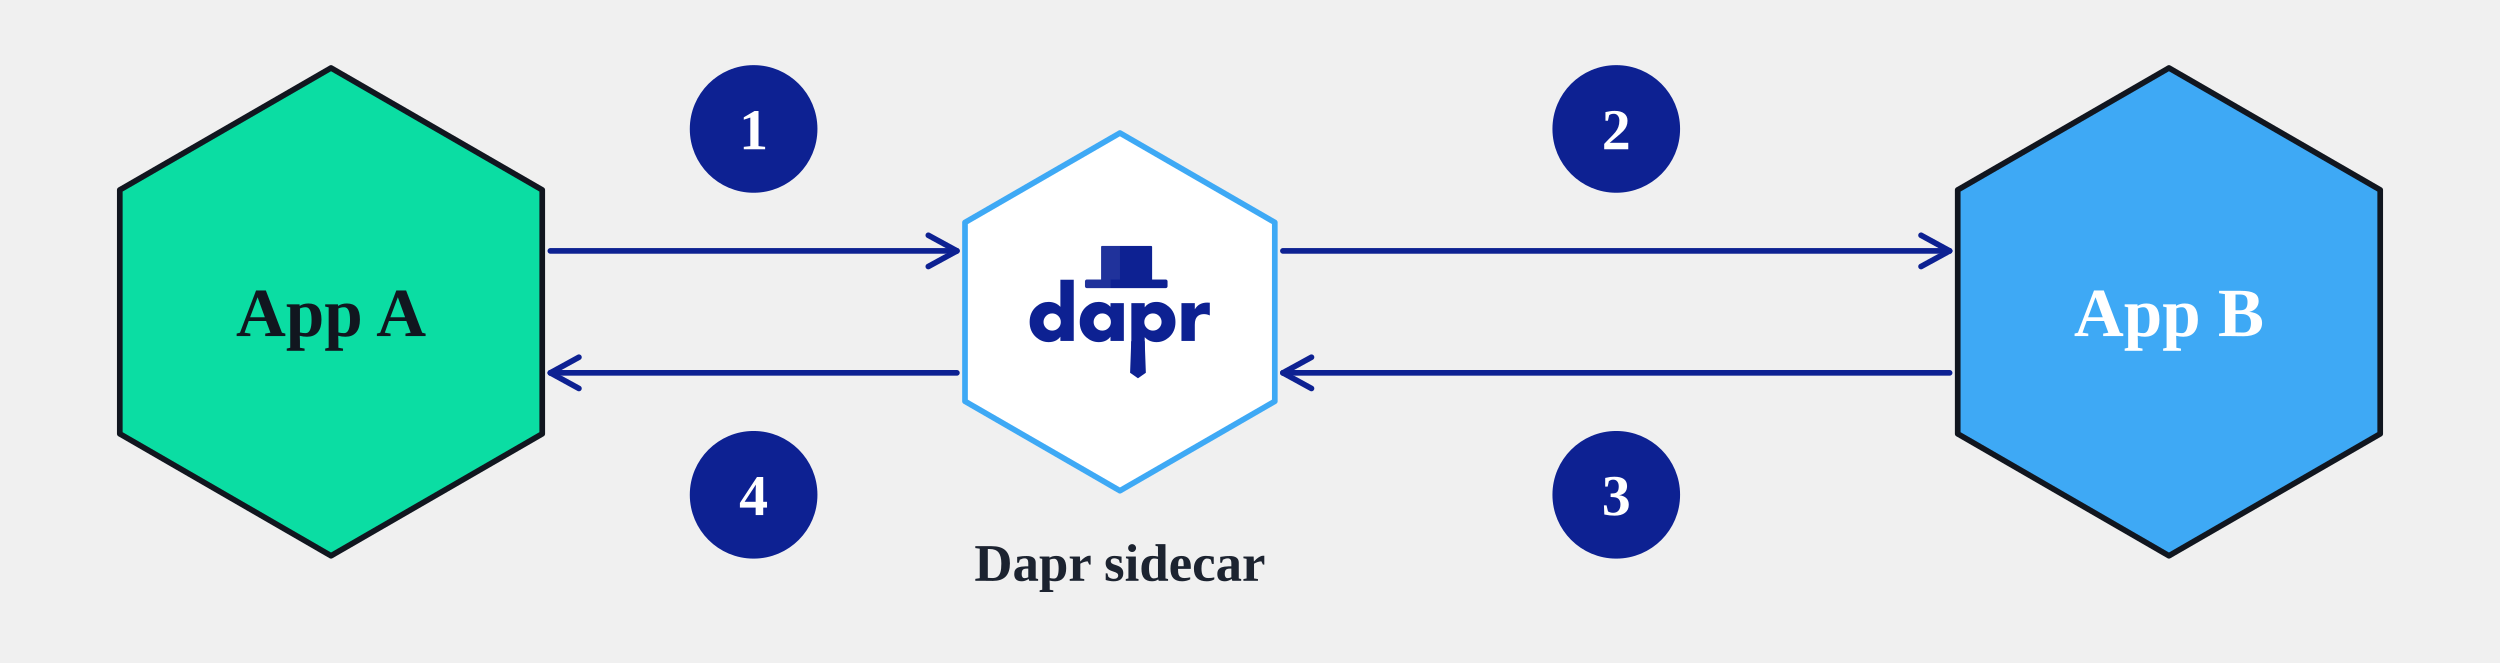
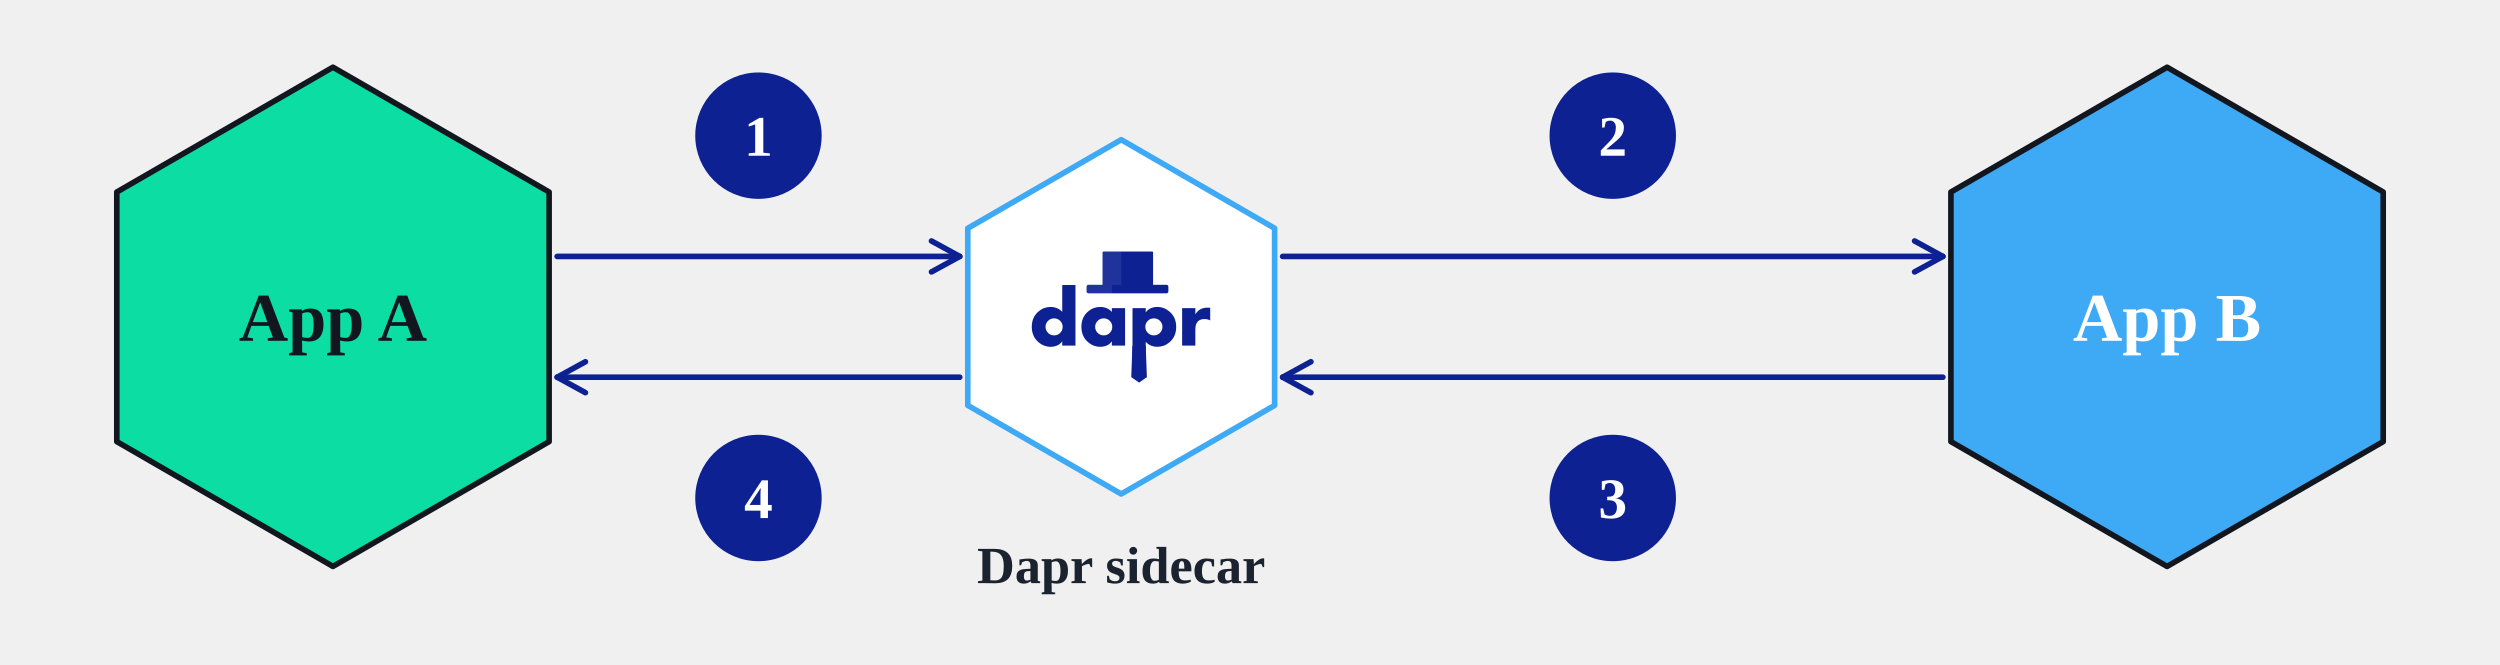
- <svg xmlns="http://www.w3.org/2000/svg" viewBox="-0.47 -2.72 615 163" role="img" aria-labelledby="service-invocation-non-dapr-endpoint-title service-invocation-non-dapr-endpoint-desc">
+ <svg xmlns="http://www.w3.org/2000/svg" viewBox="-0.01 -2.7 621 165" role="img" aria-labelledby="service-invocation-non-dapr-endpoint-title service-invocation-non-dapr-endpoint-desc">
  <g class="d-arrow">
-     <line x1="134.92" y1="59" x2="234.92" y2="59" stroke="#0D2192" stroke-width="1.4" stroke-linecap="round" stroke-linejoin="round" fill="none" />
-     <polyline points="227.9,62.84 234.92,59 227.9,55.16" stroke="#0D2192" stroke-width="1.4" stroke-linecap="round" stroke-linejoin="round" fill="none" />
+     <line x1="138.39" y1="61" x2="238.39" y2="61" stroke="#0D2192" stroke-width="1.4" stroke-linecap="round" stroke-linejoin="round" fill="none" />
+     <polyline points="231.37,64.84 238.39,61 231.37,57.16" stroke="#0D2192" stroke-width="1.4" stroke-linecap="round" stroke-linejoin="round" fill="none" />
  </g>
  <g class="d-step">
-     <circle cx="184.92" cy="29" r="15" fill="#0d2192" stroke="#0d2192" stroke-width="1.4" stroke-linejoin="round" stroke-linecap="round" />
+     <circle cx="188.39" cy="31" r="15" fill="#0d2192" stroke="#0d2192" stroke-width="1.4" stroke-linejoin="round" stroke-linecap="round" />
    <g class="d-on-fill">
-       <text x="184.92" y="33.99" text-anchor="middle" font-size="14.25" font-weight="600" fill="#ffffff">1</text>
+       <text x="188.39" y="35.99" text-anchor="middle" font-size="14.25" font-weight="600" fill="#ffffff">1</text>
    </g>
  </g>
  <g class="d-arrow">
-     <line x1="315.13" y1="59" x2="479.13" y2="59" stroke="#0D2192" stroke-width="1.4" stroke-linecap="round" stroke-linejoin="round" fill="none" />
-     <polyline points="472.11,62.84 479.13,59 472.11,55.16" stroke="#0D2192" stroke-width="1.4" stroke-linecap="round" stroke-linejoin="round" fill="none" />
+     <line x1="318.6" y1="61" x2="482.6" y2="61" stroke="#0D2192" stroke-width="1.4" stroke-linecap="round" stroke-linejoin="round" fill="none" />
+     <polyline points="475.58,64.84 482.6,61 475.58,57.16" stroke="#0D2192" stroke-width="1.4" stroke-linecap="round" stroke-linejoin="round" fill="none" />
  </g>
  <g class="d-step">
-     <circle cx="397.13" cy="29" r="15" fill="#0d2192" stroke="#0d2192" stroke-width="1.4" stroke-linejoin="round" stroke-linecap="round" />
+     <circle cx="400.6" cy="31" r="15" fill="#0d2192" stroke="#0d2192" stroke-width="1.4" stroke-linejoin="round" stroke-linecap="round" />
    <g class="d-on-fill">
-       <text x="397.13" y="33.99" text-anchor="middle" font-size="14.25" font-weight="600" fill="#ffffff">2</text>
+       <text x="400.6" y="35.99" text-anchor="middle" font-size="14.25" font-weight="600" fill="#ffffff">2</text>
    </g>
  </g>
  <g class="d-arrow">
-     <line x1="479.13" y1="89" x2="315.13" y2="89" stroke="#0D2192" stroke-width="1.4" stroke-linecap="round" stroke-linejoin="round" fill="none" />
-     <polyline points="322.15,85.16 315.13,89 322.15,92.84" stroke="#0D2192" stroke-width="1.4" stroke-linecap="round" stroke-linejoin="round" fill="none" />
+     <line x1="482.6" y1="91" x2="318.6" y2="91" stroke="#0D2192" stroke-width="1.4" stroke-linecap="round" stroke-linejoin="round" fill="none" />
+     <polyline points="325.62,87.16 318.6,91 325.62,94.84" stroke="#0D2192" stroke-width="1.4" stroke-linecap="round" stroke-linejoin="round" fill="none" />
  </g>
  <g class="d-step">
-     <circle cx="397.13" cy="119" r="15" fill="#0d2192" stroke="#0d2192" stroke-width="1.4" stroke-linejoin="round" stroke-linecap="round" />
+     <circle cx="400.6" cy="121" r="15" fill="#0d2192" stroke="#0d2192" stroke-width="1.4" stroke-linejoin="round" stroke-linecap="round" />
    <g class="d-on-fill">
-       <text x="397.13" y="123.99" text-anchor="middle" font-size="14.25" font-weight="600" fill="#ffffff">3</text>
+       <text x="400.6" y="125.99" text-anchor="middle" font-size="14.25" font-weight="600" fill="#ffffff">3</text>
    </g>
  </g>
  <g class="d-arrow">
-     <line x1="234.92" y1="89" x2="134.92" y2="89" stroke="#0D2192" stroke-width="1.4" stroke-linecap="round" stroke-linejoin="round" fill="none" />
-     <polyline points="141.94,85.16 134.92,89 141.94,92.84" stroke="#0D2192" stroke-width="1.4" stroke-linecap="round" stroke-linejoin="round" fill="none" />
+     <line x1="238.39" y1="91" x2="138.39" y2="91" stroke="#0D2192" stroke-width="1.4" stroke-linecap="round" stroke-linejoin="round" fill="none" />
+     <polyline points="145.41,87.16 138.39,91 145.41,94.84" stroke="#0D2192" stroke-width="1.4" stroke-linecap="round" stroke-linejoin="round" fill="none" />
  </g>
  <g class="d-step">
-     <circle cx="184.92" cy="119" r="15" fill="#0d2192" stroke="#0d2192" stroke-width="1.4" stroke-linejoin="round" stroke-linecap="round" />
+     <circle cx="188.39" cy="121" r="15" fill="#0d2192" stroke="#0d2192" stroke-width="1.4" stroke-linejoin="round" stroke-linecap="round" />
    <g class="d-on-fill">
-       <text x="184.92" y="123.99" text-anchor="middle" font-size="14.25" font-weight="600" fill="#ffffff">4</text>
+       <text x="188.39" y="125.99" text-anchor="middle" font-size="14.25" font-weight="600" fill="#ffffff">4</text>
    </g>
  </g>
  <g class="d-hex d-hex-solid">
-     <polygon points="80.96,14 132.92,44 132.92,104 80.96,134 29,104 29,44" fill="#0bdda3" stroke="#11161f" stroke-width="1.4" stroke-linejoin="round" stroke-linecap="round" />
-     <text x="80.96" y="79.95" text-anchor="middle" font-size="17" font-weight="600" fill="#11161f">App A</text>
+     <polygon points="82.69,14 136.39,45 136.39,107 82.69,138 29,107 29,45" fill="#0bdda3" stroke="#11161f" stroke-width="1.4" stroke-linejoin="round" stroke-linecap="round" />
+     <text x="82.69" y="81.95" text-anchor="middle" font-size="17" font-weight="600" fill="#11161f">App A</text>
  </g>
  <g class="d-named-mark">
    <g class="d-mark-hex">
-       <polygon points="275.03,30 313.13,52 313.13,96 275.03,118 236.92,96 236.92,52" fill="#ffffff" stroke="#3ea9f5" stroke-width="1.4" stroke-linejoin="round" />
+       <polygon points="278.49,32 316.6,54 316.6,98 278.49,120 240.39,98 240.39,54" fill="#ffffff" stroke="#3ea9f5" stroke-width="1.4" stroke-linejoin="round" />
      <g class="d-icon-group">
-         <g class="d-icon" data-mark="logo-blue" transform="translate(245.6948 44.6667) scale(0.1222)">
+         <g class="d-icon" data-mark="logo-blue" transform="translate(249.1589 46.6667) scale(0.1222)">
          <defs />
-           <g id="ic-service-invocation-non-dapr-endpoint-logo-blue-275_0282-74-logo-large" stroke="none" stroke-width="1" fill="none" fill-rule="evenodd">
-             <path d="M147.11,298.505 L120.218,298.505 L120.218,290.06 C117.649,293.285 115.053,295.635 112.429,297.111 C107.838,299.68 102.618,300.964 96.77,300.964 C87.314,300.964 78.897,297.712 71.518,291.208 C62.718,283.447 58.318,273.171 58.318,260.381 C58.318,247.372 62.827,236.987 71.846,229.226 C79.006,223.05 87.232,219.961 96.524,219.961 C101.935,219.961 107.018,221.109 111.774,223.405 C114.506,224.717 117.321,226.876 120.218,229.882 L120.218,175.361 L147.11,175.361 L147.11,298.505 Z M121.038,260.463 C121.038,255.653 119.344,251.567 115.955,248.206 C112.566,244.844 108.467,243.164 103.657,243.164 C98.3,243.164 93.9,245.186 90.457,249.231 C87.669,252.51 86.276,256.254 86.276,260.463 C86.276,264.672 87.669,268.416 90.457,271.695 C93.846,275.74 98.246,277.762 103.657,277.762 C108.521,277.762 112.634,276.095 115.996,272.761 C119.357,269.427 121.038,265.328 121.038,260.463 Z M247.968,298.505 L221.077,298.505 L221.077,290.06 C218.508,293.285 215.911,295.635 213.288,297.111 C208.696,299.68 203.477,300.964 197.628,300.964 C188.172,300.964 179.755,297.712 172.376,291.208 C163.576,283.447 159.176,273.171 159.176,260.381 C159.176,247.372 163.686,236.987 172.704,229.226 C179.865,223.05 188.09,219.961 197.382,219.961 C202.793,219.961 207.877,221.109 212.632,223.405 C215.365,224.717 218.18,226.876 221.077,229.882 L221.077,222.421 L247.968,222.421 L247.968,298.505 Z M221.896,260.463 C221.896,255.653 220.202,251.567 216.813,248.206 C213.424,244.844 209.325,243.164 204.515,243.164 C199.159,243.164 194.759,245.186 191.315,249.231 C188.528,252.51 187.134,256.254 187.134,260.463 C187.134,264.672 188.528,268.416 191.315,271.695 C194.704,275.74 199.104,277.762 204.515,277.762 C209.38,277.762 213.493,276.095 216.854,272.761 C220.216,269.427 221.896,265.328 221.896,260.463 Z M351.86,260.545 C351.86,273.554 347.351,283.938 338.332,291.7 C331.172,297.876 322.946,300.964 313.654,300.964 C308.243,300.964 303.16,299.817 298.405,297.521 C295.672,296.209 292.857,294.05 289.96,291.044 L289.96,336.547 L263.068,336.547 L263.068,222.421 L289.96,222.421 L289.96,230.866 C292.365,227.696 294.961,225.345 297.749,223.815 C302.34,221.246 307.56,219.961 313.408,219.961 C322.864,219.961 331.281,223.214 338.66,229.718 C347.46,237.479 351.86,247.755 351.86,260.545 Z M323.903,260.463 C323.903,256.145 322.536,252.401 319.803,249.231 C316.36,245.186 311.932,243.164 306.521,243.164 C301.657,243.164 297.544,244.831 294.182,248.165 C290.821,251.499 289.14,255.598 289.14,260.463 C289.14,265.273 290.835,269.359 294.223,272.72 C297.612,276.081 301.711,277.762 306.521,277.762 C311.932,277.762 316.332,275.74 319.721,271.695 C322.509,268.416 323.903,264.672 323.903,260.463 Z M420.99,247.263 C417.218,245.459 413.392,244.558 409.511,244.558 C400.657,244.558 394.918,248.165 392.294,255.38 C391.31,258.003 390.818,261.529 390.818,265.956 L390.818,298.505 L363.927,298.505 L363.927,222.421 L390.818,222.421 L390.818,234.883 C393.661,230.456 396.721,227.258 400.001,225.291 C404.428,222.667 409.675,221.355 415.742,221.355 C417.163,221.355 418.912,221.437 420.99,221.601 L420.99,247.263 Z" id="ic-service-invocation-non-dapr-endpoint-logo-blue-275_0282-74-dapr" fill="#0D2192" />
-             <polygon id="ic-service-invocation-non-dapr-endpoint-logo-blue-275_0282-74-tie" fill="#0D2192" fill-rule="nonzero" points="262.857 299.058 289.933 299.058 292.265 362.63 276.395 373.751 260.524 362.63" />
-             <rect id="ic-service-invocation-non-dapr-endpoint-logo-blue-275_0282-74-Rectangle-4" fill="#0D2192" fill-rule="nonzero" x="202.148" y="107.275" width="102.723" height="72.294" rx="2" />
-             <rect id="ic-service-invocation-non-dapr-endpoint-logo-blue-275_0282-74-Rectangle-4-2" fill="#FFFFFF" fill-rule="nonzero" opacity="0.08" x="202.148" y="107.275" width="37.998" height="72.294" />
-             <rect id="ic-service-invocation-non-dapr-endpoint-logo-blue-275_0282-74-Rectangle-3" fill="#0D2192" fill-rule="nonzero" x="169.709" y="174.905" width="166.248" height="17.351" rx="3.72" />
-             <rect id="ic-service-invocation-non-dapr-endpoint-logo-blue-275_0282-74-Rectangle-4-3" fill="#FFFFFF" fill-rule="nonzero" opacity="0.08" x="169.709" y="174.905" width="51.438" height="21.355" />
+           <g id="ic-service-invocation-non-dapr-endpoint-logo-blue-278_4923-76-logo-large" stroke="none" stroke-width="1" fill="none" fill-rule="evenodd">
+             <path d="M147.11,298.505 L120.218,298.505 L120.218,290.06 C117.649,293.285 115.053,295.635 112.429,297.111 C107.838,299.68 102.618,300.964 96.77,300.964 C87.314,300.964 78.897,297.712 71.518,291.208 C62.718,283.447 58.318,273.171 58.318,260.381 C58.318,247.372 62.827,236.987 71.846,229.226 C79.006,223.05 87.232,219.961 96.524,219.961 C101.935,219.961 107.018,221.109 111.774,223.405 C114.506,224.717 117.321,226.876 120.218,229.882 L120.218,175.361 L147.11,175.361 L147.11,298.505 Z M121.038,260.463 C121.038,255.653 119.344,251.567 115.955,248.206 C112.566,244.844 108.467,243.164 103.657,243.164 C98.3,243.164 93.9,245.186 90.457,249.231 C87.669,252.51 86.276,256.254 86.276,260.463 C86.276,264.672 87.669,268.416 90.457,271.695 C93.846,275.74 98.246,277.762 103.657,277.762 C108.521,277.762 112.634,276.095 115.996,272.761 C119.357,269.427 121.038,265.328 121.038,260.463 Z M247.968,298.505 L221.077,298.505 L221.077,290.06 C218.508,293.285 215.911,295.635 213.288,297.111 C208.696,299.68 203.477,300.964 197.628,300.964 C188.172,300.964 179.755,297.712 172.376,291.208 C163.576,283.447 159.176,273.171 159.176,260.381 C159.176,247.372 163.686,236.987 172.704,229.226 C179.865,223.05 188.09,219.961 197.382,219.961 C202.793,219.961 207.877,221.109 212.632,223.405 C215.365,224.717 218.18,226.876 221.077,229.882 L221.077,222.421 L247.968,222.421 L247.968,298.505 Z M221.896,260.463 C221.896,255.653 220.202,251.567 216.813,248.206 C213.424,244.844 209.325,243.164 204.515,243.164 C199.159,243.164 194.759,245.186 191.315,249.231 C188.528,252.51 187.134,256.254 187.134,260.463 C187.134,264.672 188.528,268.416 191.315,271.695 C194.704,275.74 199.104,277.762 204.515,277.762 C209.38,277.762 213.493,276.095 216.854,272.761 C220.216,269.427 221.896,265.328 221.896,260.463 Z M351.86,260.545 C351.86,273.554 347.351,283.938 338.332,291.7 C331.172,297.876 322.946,300.964 313.654,300.964 C308.243,300.964 303.16,299.817 298.405,297.521 C295.672,296.209 292.857,294.05 289.96,291.044 L289.96,336.547 L263.068,336.547 L263.068,222.421 L289.96,222.421 L289.96,230.866 C292.365,227.696 294.961,225.345 297.749,223.815 C302.34,221.246 307.56,219.961 313.408,219.961 C322.864,219.961 331.281,223.214 338.66,229.718 C347.46,237.479 351.86,247.755 351.86,260.545 Z M323.903,260.463 C323.903,256.145 322.536,252.401 319.803,249.231 C316.36,245.186 311.932,243.164 306.521,243.164 C301.657,243.164 297.544,244.831 294.182,248.165 C290.821,251.499 289.14,255.598 289.14,260.463 C289.14,265.273 290.835,269.359 294.223,272.72 C297.612,276.081 301.711,277.762 306.521,277.762 C311.932,277.762 316.332,275.74 319.721,271.695 C322.509,268.416 323.903,264.672 323.903,260.463 Z M420.99,247.263 C417.218,245.459 413.392,244.558 409.511,244.558 C400.657,244.558 394.918,248.165 392.294,255.38 C391.31,258.003 390.818,261.529 390.818,265.956 L390.818,298.505 L363.927,298.505 L363.927,222.421 L390.818,222.421 L390.818,234.883 C393.661,230.456 396.721,227.258 400.001,225.291 C404.428,222.667 409.675,221.355 415.742,221.355 C417.163,221.355 418.912,221.437 420.99,221.601 L420.99,247.263 Z" id="ic-service-invocation-non-dapr-endpoint-logo-blue-278_4923-76-dapr" fill="#0D2192" />
+             <polygon id="ic-service-invocation-non-dapr-endpoint-logo-blue-278_4923-76-tie" fill="#0D2192" fill-rule="nonzero" points="262.857 299.058 289.933 299.058 292.265 362.63 276.395 373.751 260.524 362.63" />
+             <rect id="ic-service-invocation-non-dapr-endpoint-logo-blue-278_4923-76-Rectangle-4" fill="#0D2192" fill-rule="nonzero" x="202.148" y="107.275" width="102.723" height="72.294" rx="2" />
+             <rect id="ic-service-invocation-non-dapr-endpoint-logo-blue-278_4923-76-Rectangle-4-2" fill="#FFFFFF" fill-rule="nonzero" opacity="0.08" x="202.148" y="107.275" width="37.998" height="72.294" />
+             <rect id="ic-service-invocation-non-dapr-endpoint-logo-blue-278_4923-76-Rectangle-3" fill="#0D2192" fill-rule="nonzero" x="169.709" y="174.905" width="166.248" height="17.351" rx="3.72" />
+             <rect id="ic-service-invocation-non-dapr-endpoint-logo-blue-278_4923-76-Rectangle-4-3" fill="#FFFFFF" fill-rule="nonzero" opacity="0.08" x="169.709" y="174.905" width="51.438" height="21.355" />
          </g>
        </g>
      </g>
    </g>
-     <text x="275.03" y="140.15" text-anchor="middle" font-size="13" font-weight="600" fill="#1c2330">Dapr sidecar</text>
+     <text x="278.49" y="142.15" text-anchor="middle" font-size="13" font-weight="600" fill="#1c2330">Dapr sidecar</text>
  </g>
  <g class="d-hex d-hex-solid">
-     <polygon points="533.09,14 585.06,44 585.06,104 533.09,134 481.13,104 481.13,44" fill="#3ea9f5" stroke="#11161f" stroke-width="1.4" stroke-linejoin="round" stroke-linecap="round" />
-     <text x="533.09" y="79.95" text-anchor="middle" font-size="17" font-weight="600" fill="#ffffff">App B</text>
+     <polygon points="538.29,14 591.98,45 591.98,107 538.29,138 484.6,107 484.6,45" fill="#3ea9f5" stroke="#11161f" stroke-width="1.4" stroke-linejoin="round" stroke-linecap="round" />
+     <text x="538.29" y="81.95" text-anchor="middle" font-size="17" font-weight="600" fill="#ffffff">App B</text>
  </g>
</svg>
